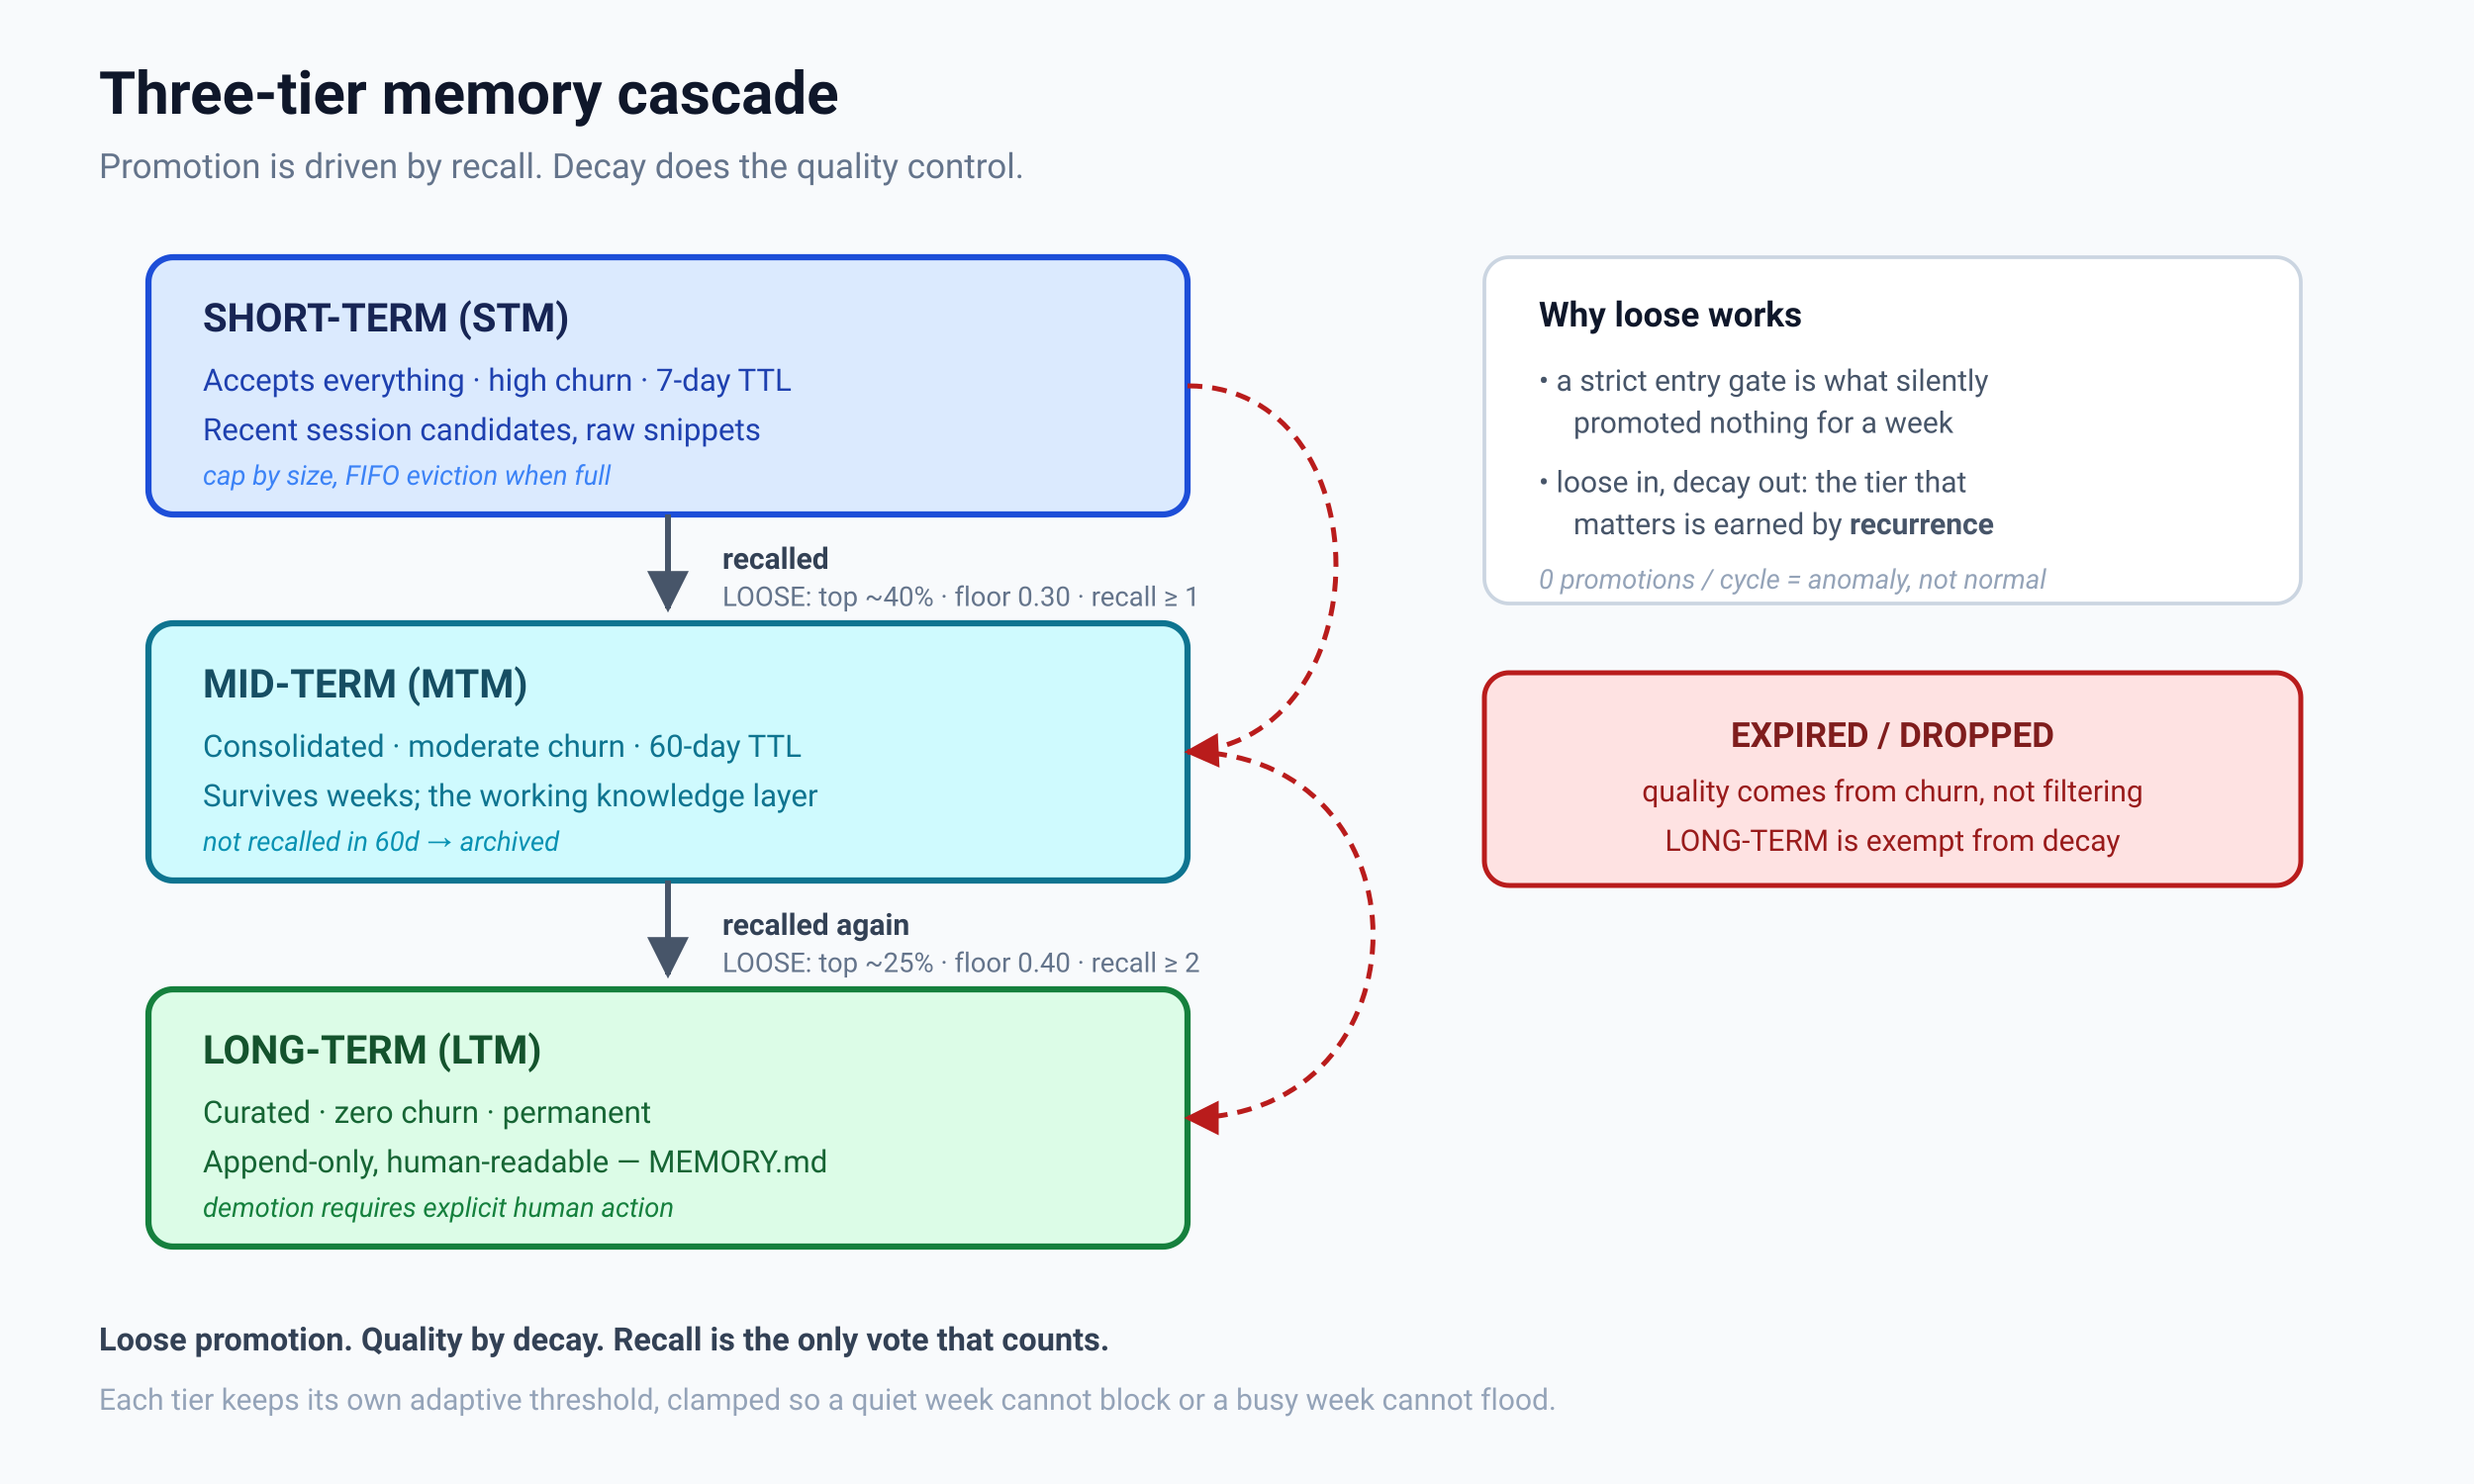
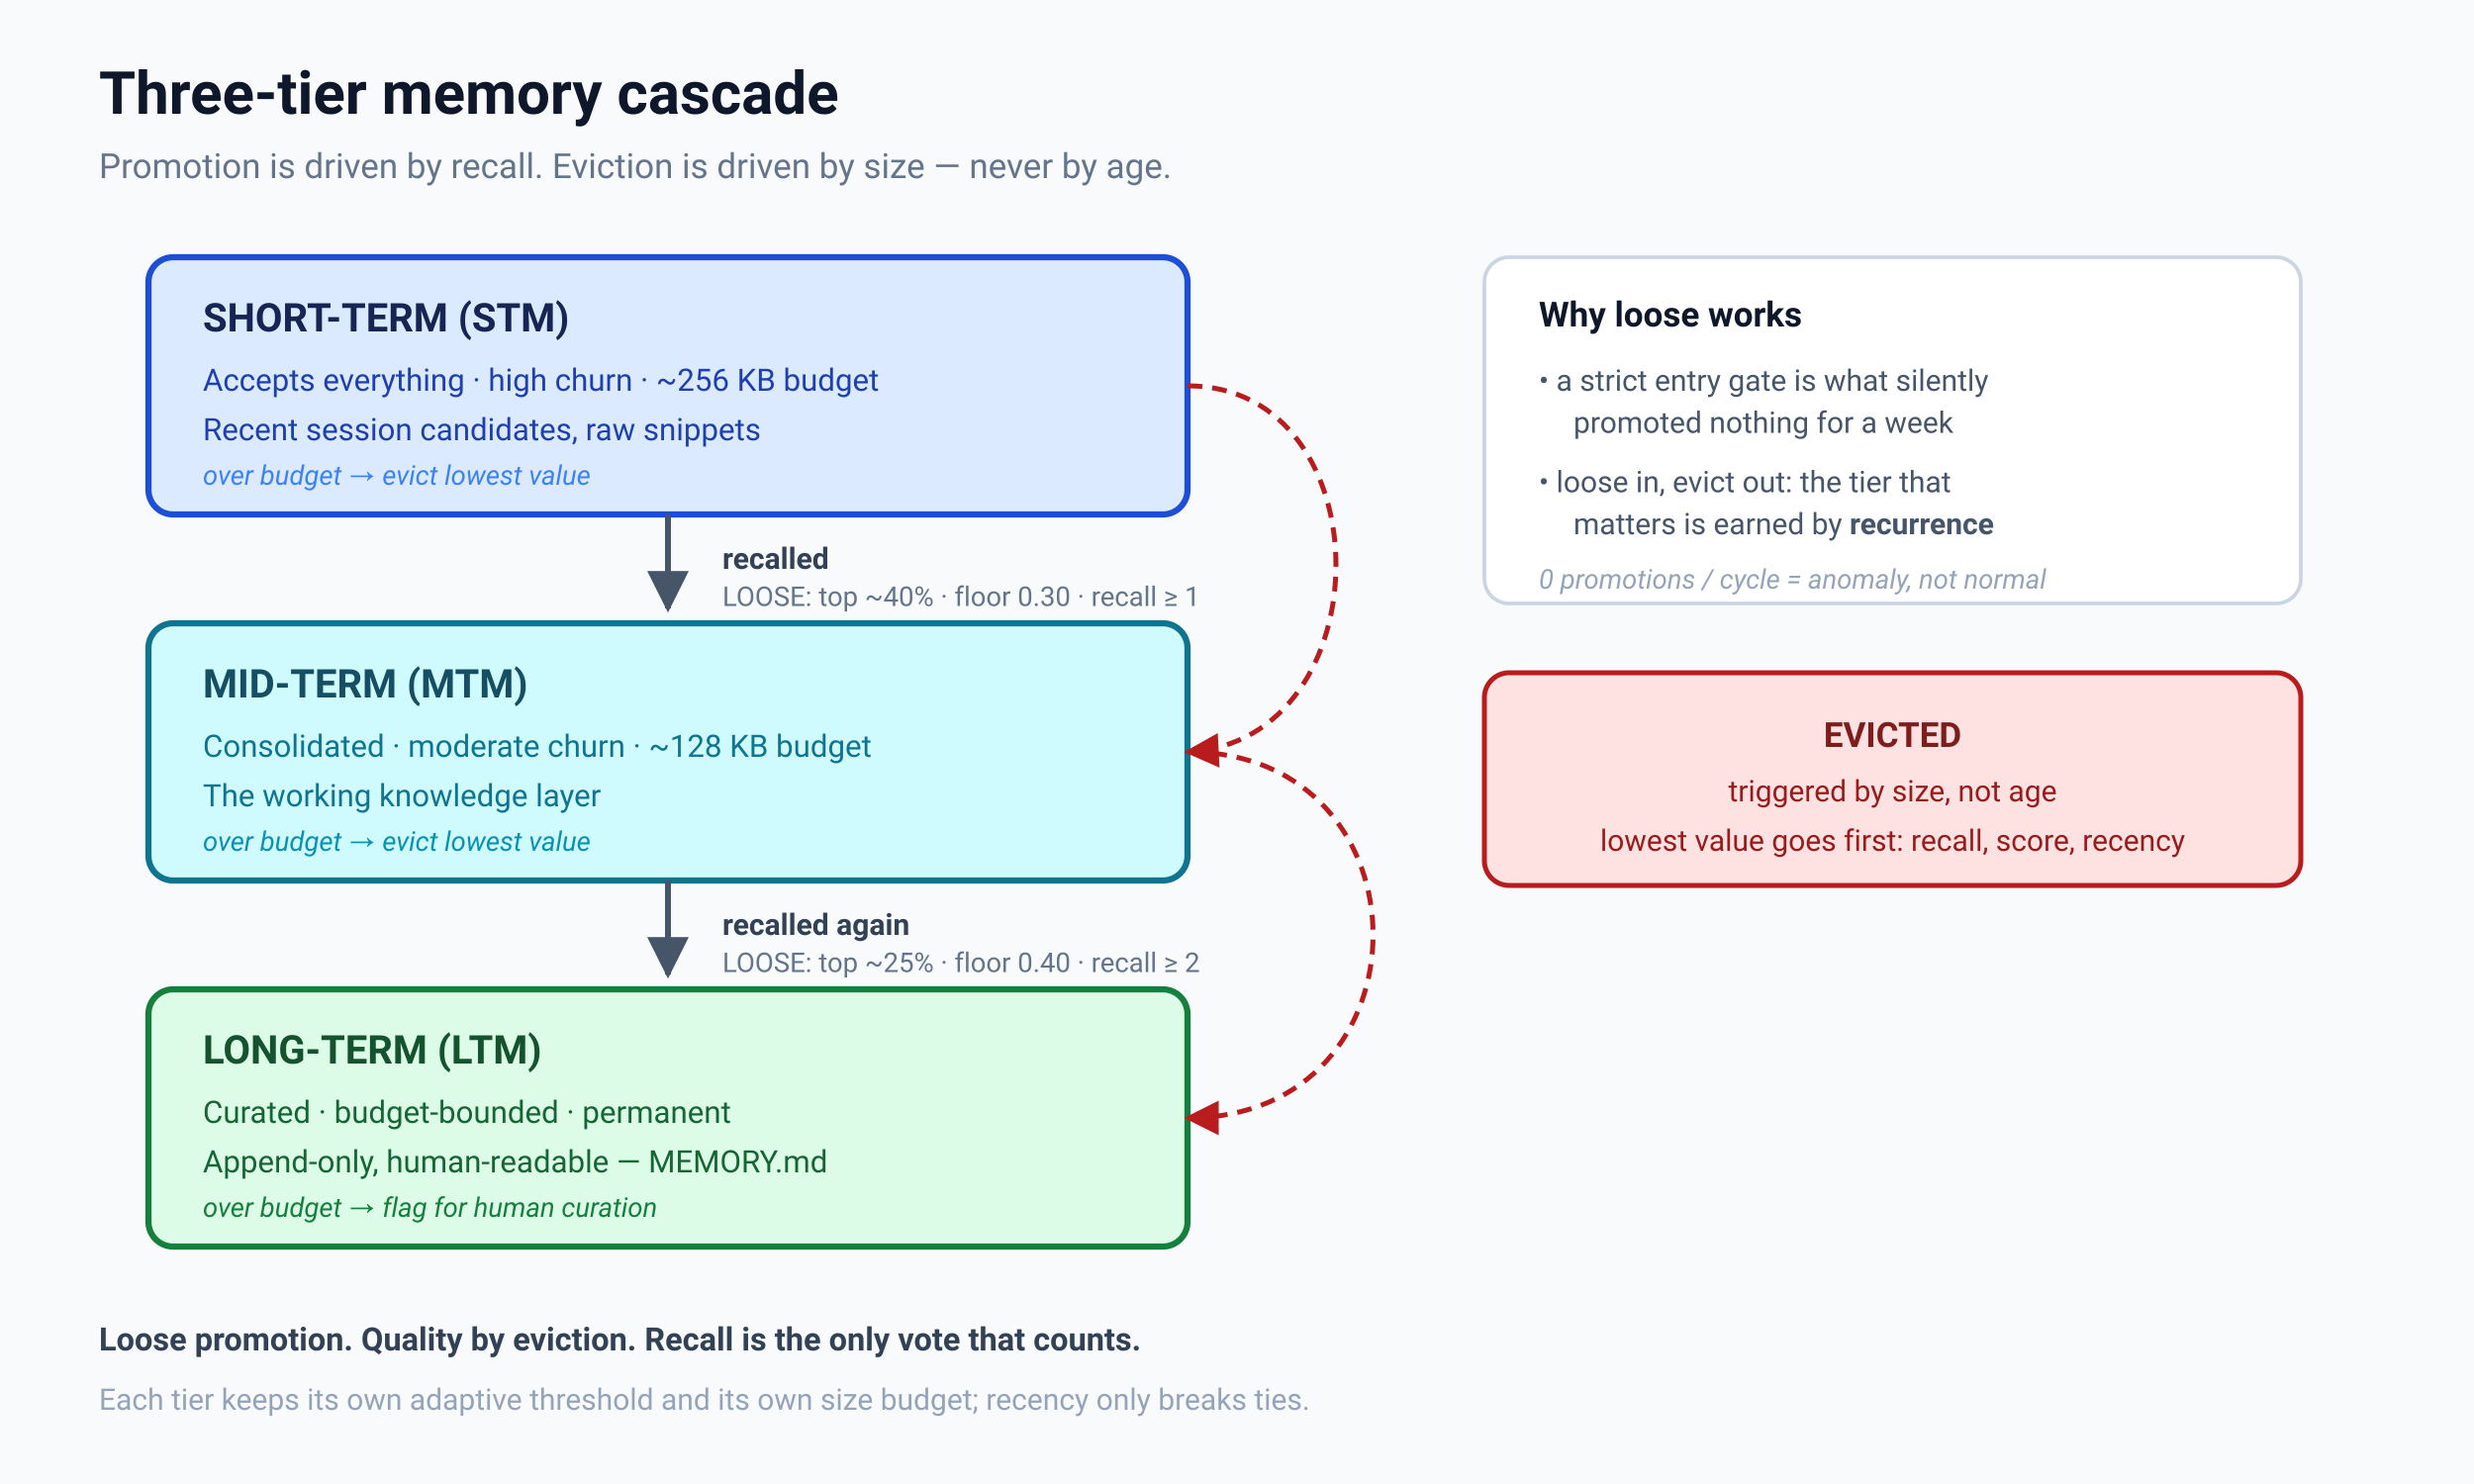
<svg xmlns="http://www.w3.org/2000/svg" viewBox="0 0 1000 600" width="1000" height="600" role="img" aria-labelledby="fig3-title fig3-desc" font-family="ui-sans-serif, system-ui, -apple-system, Segoe UI, Roboto, Helvetica, Arial, sans-serif">
  <defs>
    <marker id="m1" viewBox="0 0 10 10" refX="9" refY="5" markerWidth="7" markerHeight="7" orient="auto-start-reverse">
      <path d="M 0 0 L 10 5 L 0 10 z" fill="#475569" />
    </marker>
    <marker id="m1r" viewBox="0 0 10 10" refX="9" refY="5" markerWidth="7" markerHeight="7" orient="auto-start-reverse">
      <path d="M 0 0 L 10 5 L 0 10 z" fill="#b91c1c" />
    </marker>
  </defs>
  <rect x="0" y="0" width="1000" height="600" fill="#f8fafc" />
  <text x="40" y="46" font-size="24" font-weight="700" fill="#0f172a">Three-tier memory cascade</text>
-   <text x="40" y="72" font-size="14" fill="#64748b">Promotion is driven by recall. Decay does the quality control.</text>
+   <text x="40" y="72" font-size="14" fill="#64748b">Promotion is driven by recall. Eviction is driven by size — never by age.</text>
  <rect x="60" y="104" width="420" height="104" rx="10" fill="#dbeafe" stroke="#1d4ed8" stroke-width="2.5" />
  <text x="82" y="134" font-size="16" font-weight="700" fill="#172554">SHORT-TERM (STM)</text>
-   <text x="82" y="158" font-size="12.5" fill="#1e40af">Accepts everything · high churn · 7-day TTL</text>
+   <text x="82" y="158" font-size="12.5" fill="#1e40af">Accepts everything · high churn · ~256 KB budget</text>
  <text x="82" y="178" font-size="12.5" fill="#1e40af">Recent session candidates, raw snippets</text>
-   <text x="82" y="196" font-size="11" font-style="italic" fill="#3b82f6">cap by size, FIFO eviction when full</text>
+   <text x="82" y="196" font-size="11" font-style="italic" fill="#3b82f6">over budget → evict lowest value</text>
  <path d="M 270 208 L 270 246" fill="none" stroke="#475569" stroke-width="2.4" marker-end="url(#m1)" />
  <text x="292" y="230" font-size="12" font-weight="700" fill="#334155">recalled</text>
  <text x="292" y="245" font-size="11" fill="#64748b">LOOSE: top ~40% · floor 0.30 · recall ≥ 1</text>
  <rect x="60" y="252" width="420" height="104" rx="10" fill="#cffafe" stroke="#0e7490" stroke-width="2.5" />
  <text x="82" y="282" font-size="16" font-weight="700" fill="#164e63">MID-TERM (MTM)</text>
-   <text x="82" y="306" font-size="12.5" fill="#0e7490">Consolidated · moderate churn · 60-day TTL</text>
-   <text x="82" y="326" font-size="12.5" fill="#0e7490">Survives weeks; the working knowledge layer</text>
-   <text x="82" y="344" font-size="11" font-style="italic" fill="#0891b2">not recalled in 60d → archived</text>
+   <text x="82" y="306" font-size="12.5" fill="#0e7490">Consolidated · moderate churn · ~128 KB budget</text>
+   <text x="82" y="326" font-size="12.5" fill="#0e7490">The working knowledge layer</text>
+   <text x="82" y="344" font-size="11" font-style="italic" fill="#0891b2">over budget → evict lowest value</text>
  <path d="M 270 356 L 270 394" fill="none" stroke="#475569" stroke-width="2.4" marker-end="url(#m1)" />
  <text x="292" y="378" font-size="12" font-weight="700" fill="#334155">recalled again</text>
  <text x="292" y="393" font-size="11" fill="#64748b">LOOSE: top ~25% · floor 0.40 · recall ≥ 2</text>
  <rect x="60" y="400" width="420" height="104" rx="10" fill="#dcfce7" stroke="#15803d" stroke-width="2.5" />
  <text x="82" y="430" font-size="16" font-weight="700" fill="#14532d">LONG-TERM (LTM)</text>
-   <text x="82" y="454" font-size="12.5" fill="#166534">Curated · zero churn · permanent</text>
+   <text x="82" y="454" font-size="12.5" fill="#166534">Curated · budget-bounded · permanent</text>
  <text x="82" y="474" font-size="12.5" fill="#166534">Append-only, human-readable — MEMORY.md</text>
-   <text x="82" y="492" font-size="11" font-style="italic" fill="#15803d">demotion requires explicit human action</text>
+   <text x="82" y="492" font-size="11" font-style="italic" fill="#15803d">over budget → flag for human curation</text>
  <path d="M 480 156 C 560 156 560 300 480 304" fill="none" stroke="#b91c1c" stroke-width="2" stroke-dasharray="6 4" marker-end="url(#m1r)" />
  <path d="M 480 304 C 580 304 580 452 480 452" fill="none" stroke="#b91c1c" stroke-width="2" stroke-dasharray="6 4" marker-end="url(#m1r)" />
  <rect x="600" y="272" width="330" height="86" rx="10" fill="#fee2e2" stroke="#b91c1c" stroke-width="2" />
-   <text x="765" y="302" font-size="14" font-weight="700" fill="#7f1d1d" text-anchor="middle">EXPIRED / DROPPED</text>
-   <text x="765" y="324" font-size="12" fill="#991b1b" text-anchor="middle">quality comes from churn, not filtering</text>
-   <text x="765" y="344" font-size="12" fill="#991b1b" text-anchor="middle">LONG-TERM is exempt from decay</text>
+   <text x="765" y="302" font-size="14" font-weight="700" fill="#7f1d1d" text-anchor="middle">EVICTED</text>
+   <text x="765" y="324" font-size="12" fill="#991b1b" text-anchor="middle">triggered by size, not age</text>
+   <text x="765" y="344" font-size="12" fill="#991b1b" text-anchor="middle">lowest value goes first: recall, score, recency</text>
  <rect x="600" y="104" width="330" height="140" rx="10" fill="#ffffff" stroke="#cbd5e1" stroke-width="1.5" />
  <text x="622" y="132" font-size="14" font-weight="700" fill="#0f172a">Why loose works</text>
  <text x="622" y="158" font-size="12" fill="#475569">• a strict entry gate is what silently</text>
  <text x="636" y="175" font-size="12" fill="#475569">promoted nothing for a week</text>
-   <text x="622" y="199" font-size="12" fill="#475569">• loose in, decay out: the tier that</text>
+   <text x="622" y="199" font-size="12" fill="#475569">• loose in, evict out: the tier that</text>
  <text x="636" y="216" font-size="12" fill="#475569">matters is earned by <tspan font-weight="700">recurrence</tspan>
  </text>
  <text x="622" y="238" font-size="11" font-style="italic" fill="#94a3b8">0 promotions / cycle = anomaly, not normal</text>
-   <text x="40" y="546" font-size="13" font-weight="600" fill="#334155">Loose promotion. Quality by decay. Recall is the only vote that counts.</text>
-   <text x="40" y="570" font-size="12" fill="#94a3b8">Each tier keeps its own adaptive threshold, clamped so a quiet week cannot block or a busy week cannot flood.</text>
+   <text x="40" y="546" font-size="13" font-weight="600" fill="#334155">Loose promotion. Quality by eviction. Recall is the only vote that counts.</text>
+   <text x="40" y="570" font-size="12" fill="#94a3b8">Each tier keeps its own adaptive threshold and its own size budget; recency only breaks ties.</text>
</svg>
